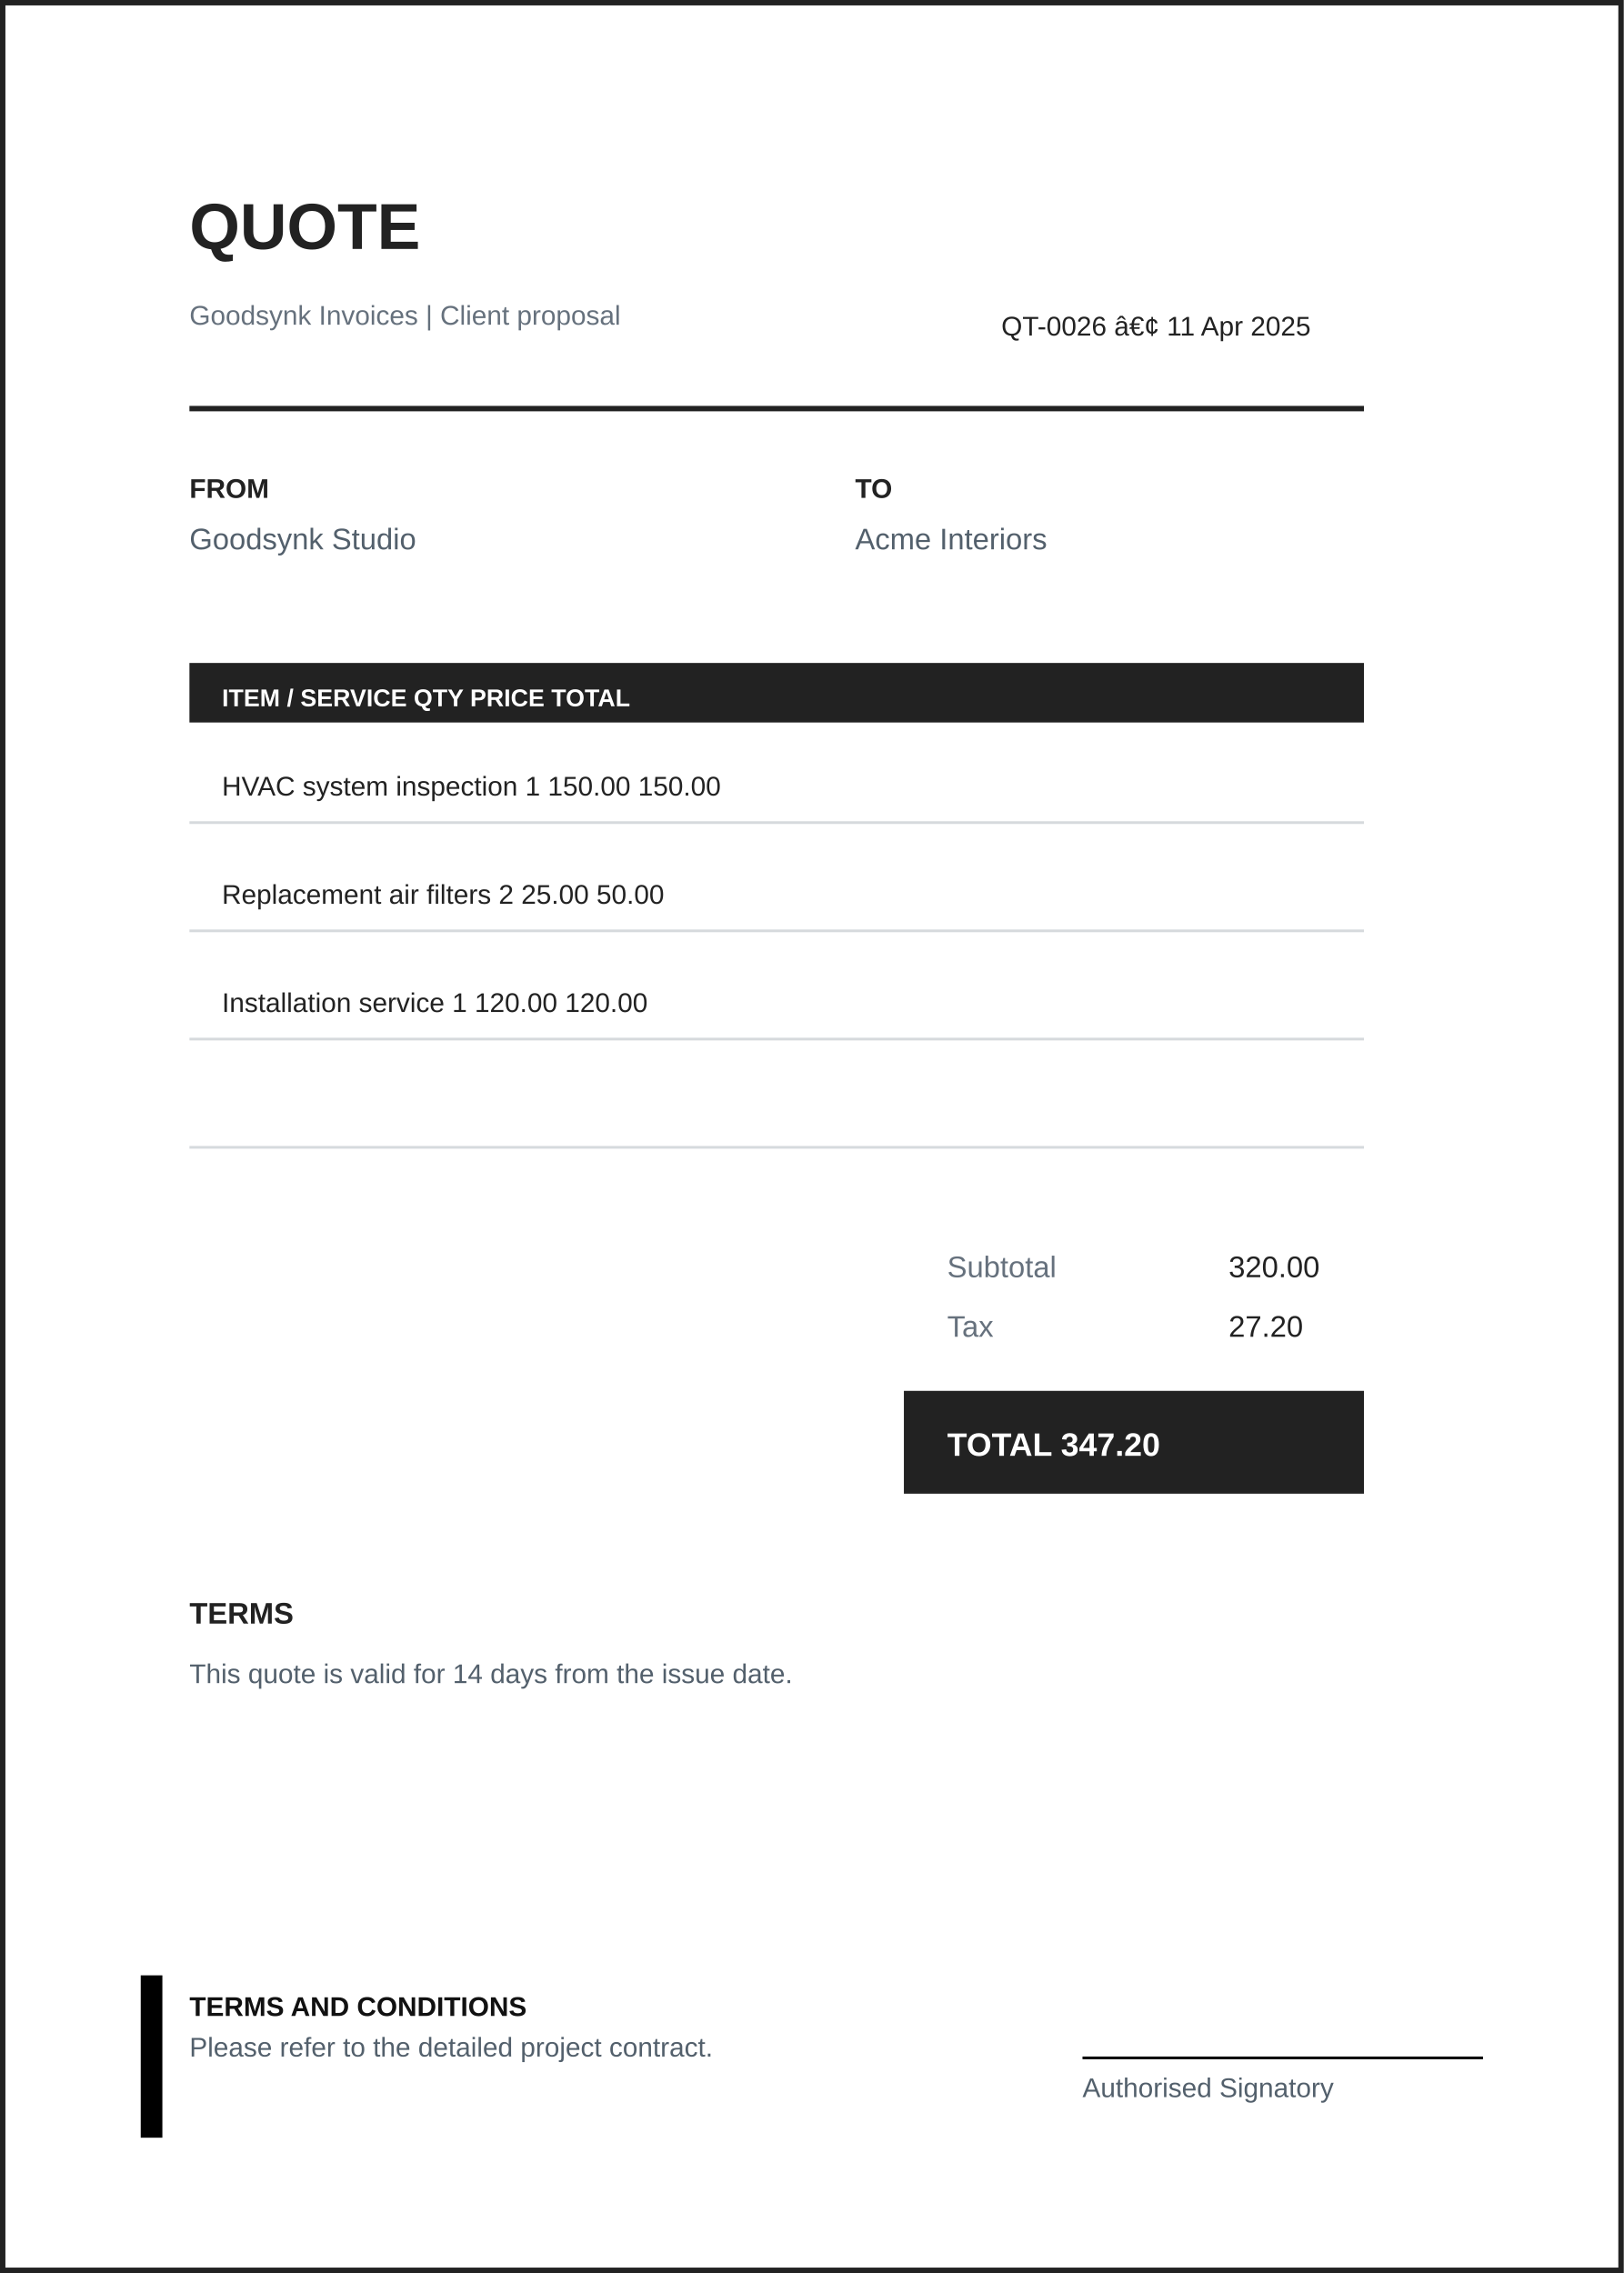
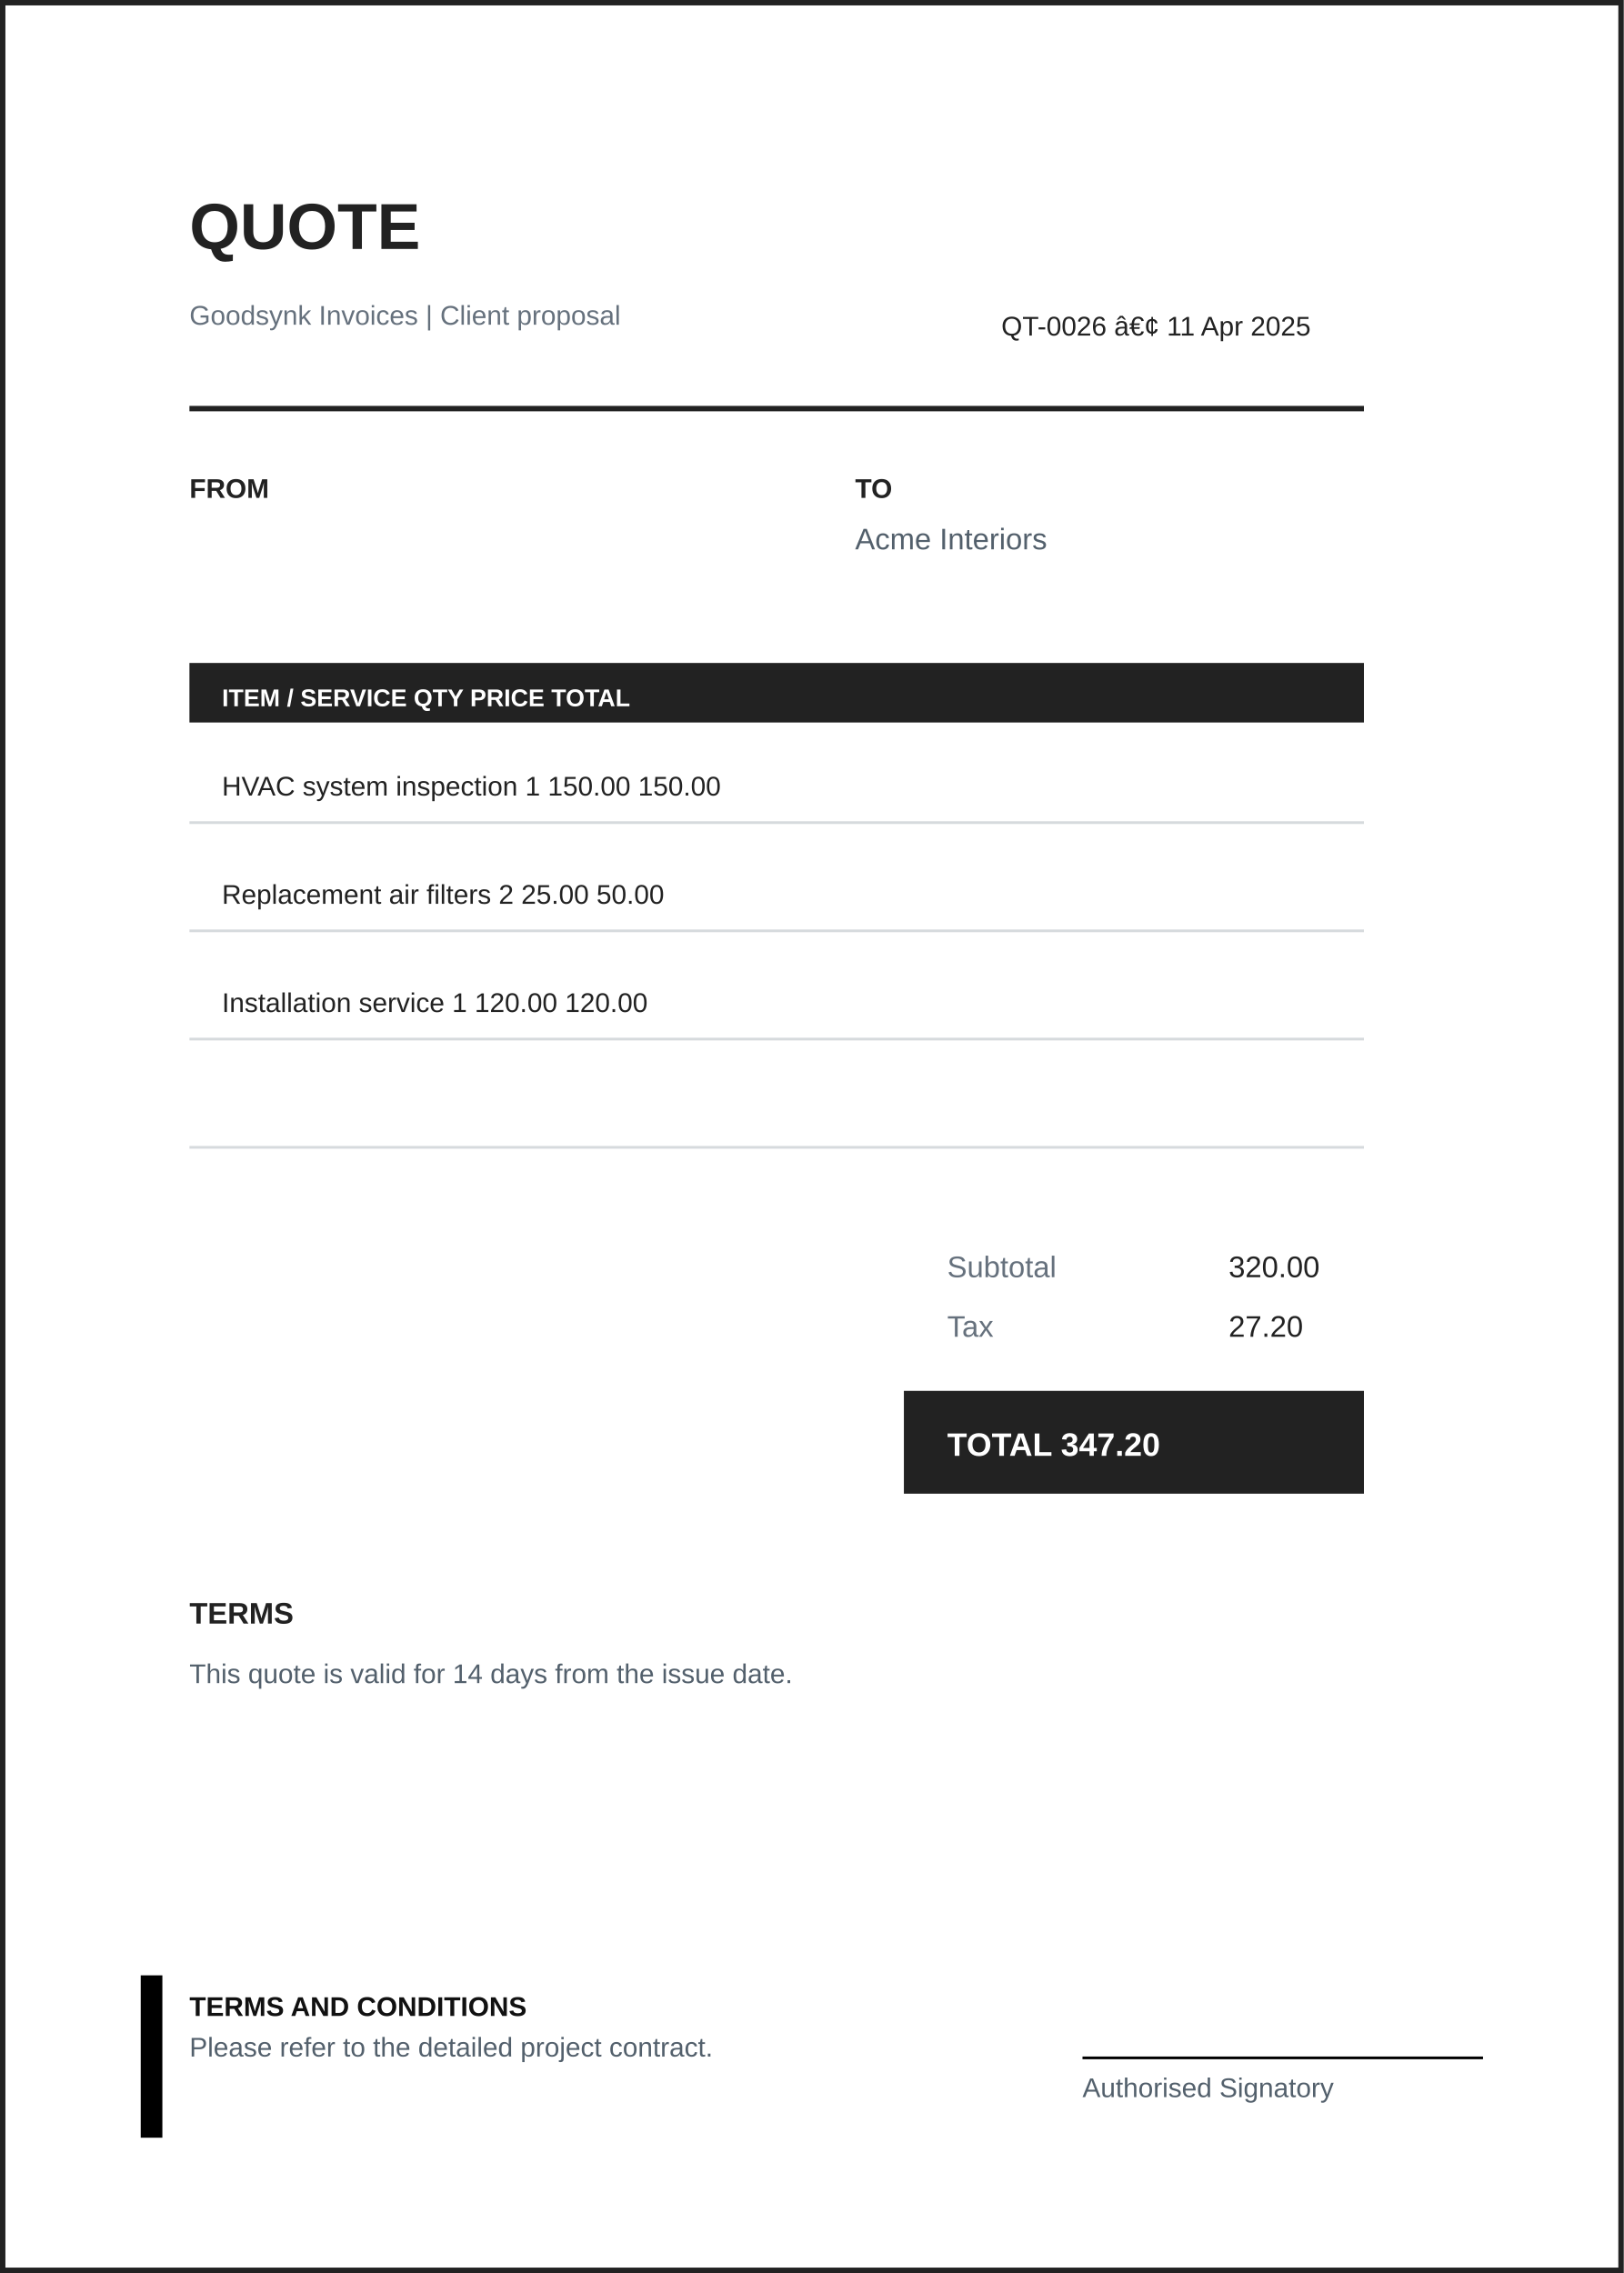
<svg xmlns="http://www.w3.org/2000/svg" viewBox="0 0 600 840">
  <rect width="600" height="840" fill="#fff" />
  <rect x="1" y="1" width="598" height="838" fill="#fff" stroke="#222" stroke-width="2" />
  <text x="70" y="92" fill="#222" font-family="Arial" font-size="24" font-weight="700">QUOTE</text>
  <text x="70" y="120" fill="#66717d" font-family="Arial" font-size="10">Goodsynk Invoices  |  Client proposal</text>
  <text x="370" y="124" fill="#222" font-family="Arial" font-size="10">QT-0026  â€¢  11 Apr 2025</text>
  <path d="M70 151h434" stroke="#222" stroke-width="2" />
  <text x="70" y="184" fill="#222" font-family="Arial" font-size="10" font-weight="700">FROM</text>
-   <text x="70" y="203" fill="#53606c" font-family="Arial" font-size="11">Goodsynk Studio</text>
  <text x="316" y="184" fill="#222" font-family="Arial" font-size="10" font-weight="700">TO</text>
  <text x="316" y="203" fill="#53606c" font-family="Arial" font-size="11">Acme Interiors</text>
  <rect x="70" y="245" width="434" height="22" fill="#222" />
  <text x="82" y="261" fill="#fff" font-family="Arial" font-size="9" font-weight="700">ITEM / SERVICE                         QTY        PRICE        TOTAL</text>
  <path d="M70 304h434M70 344h434M70 384h434M70 424h434" stroke="#d6dadd" />
  <text x="82" y="294" fill="#222" font-family="Arial" font-size="10">HVAC system inspection                 1          150.00       150.00</text>
  <text x="82" y="334" fill="#222" font-family="Arial" font-size="10">Replacement air filters                2           25.00        50.00</text>
  <text x="82" y="374" fill="#222" font-family="Arial" font-size="10">Installation service                   1          120.00       120.00</text>
  <text x="350" y="472" fill="#66717d" font-family="Arial" font-size="11">Subtotal</text>
  <text x="454" y="472" fill="#222" font-family="Arial" font-size="11">320.00</text>
  <text x="350" y="494" fill="#66717d" font-family="Arial" font-size="11">Tax</text>
  <text x="454" y="494" fill="#222" font-family="Arial" font-size="11">27.20</text>
  <rect x="334" y="514" width="170" height="38" fill="#222" />
  <text x="350" y="538" fill="#fff" font-family="Arial" font-size="12" font-weight="700">TOTAL  347.20</text>
  <text x="70" y="600" fill="#222" font-family="Arial" font-size="11" font-weight="700">TERMS</text>
  <text x="70" y="622" fill="#53606c" font-family="Arial" font-size="10">This quote is valid for 14 days from the issue date.</text>
  <path d="M370 700h134" stroke="#222" />
  <text x="390" y="720" fill="#66717d" font-family="Arial" font-size="10">Customer signature</text>
  <g id="custom-footer">
    <rect x="24" y="670" width="552" height="146" fill="#fff" />
    <rect x="52" y="730" width="8" height="60" fill="#000000" />
    <text x="70" y="745" fill="#111" font-family="Arial" font-size="10" font-weight="700">TERMS AND CONDITIONS</text>
    <text x="70" y="760" fill="#53606c" font-family="Arial" font-size="10">Please refer to the detailed project contract.</text>
    <rect x="400" y="760" width="148" height="1" fill="#000" />
    <text x="400" y="775" fill="#53606c" font-family="Arial" font-size="10">Authorised Signatory</text>
  </g>
</svg>
